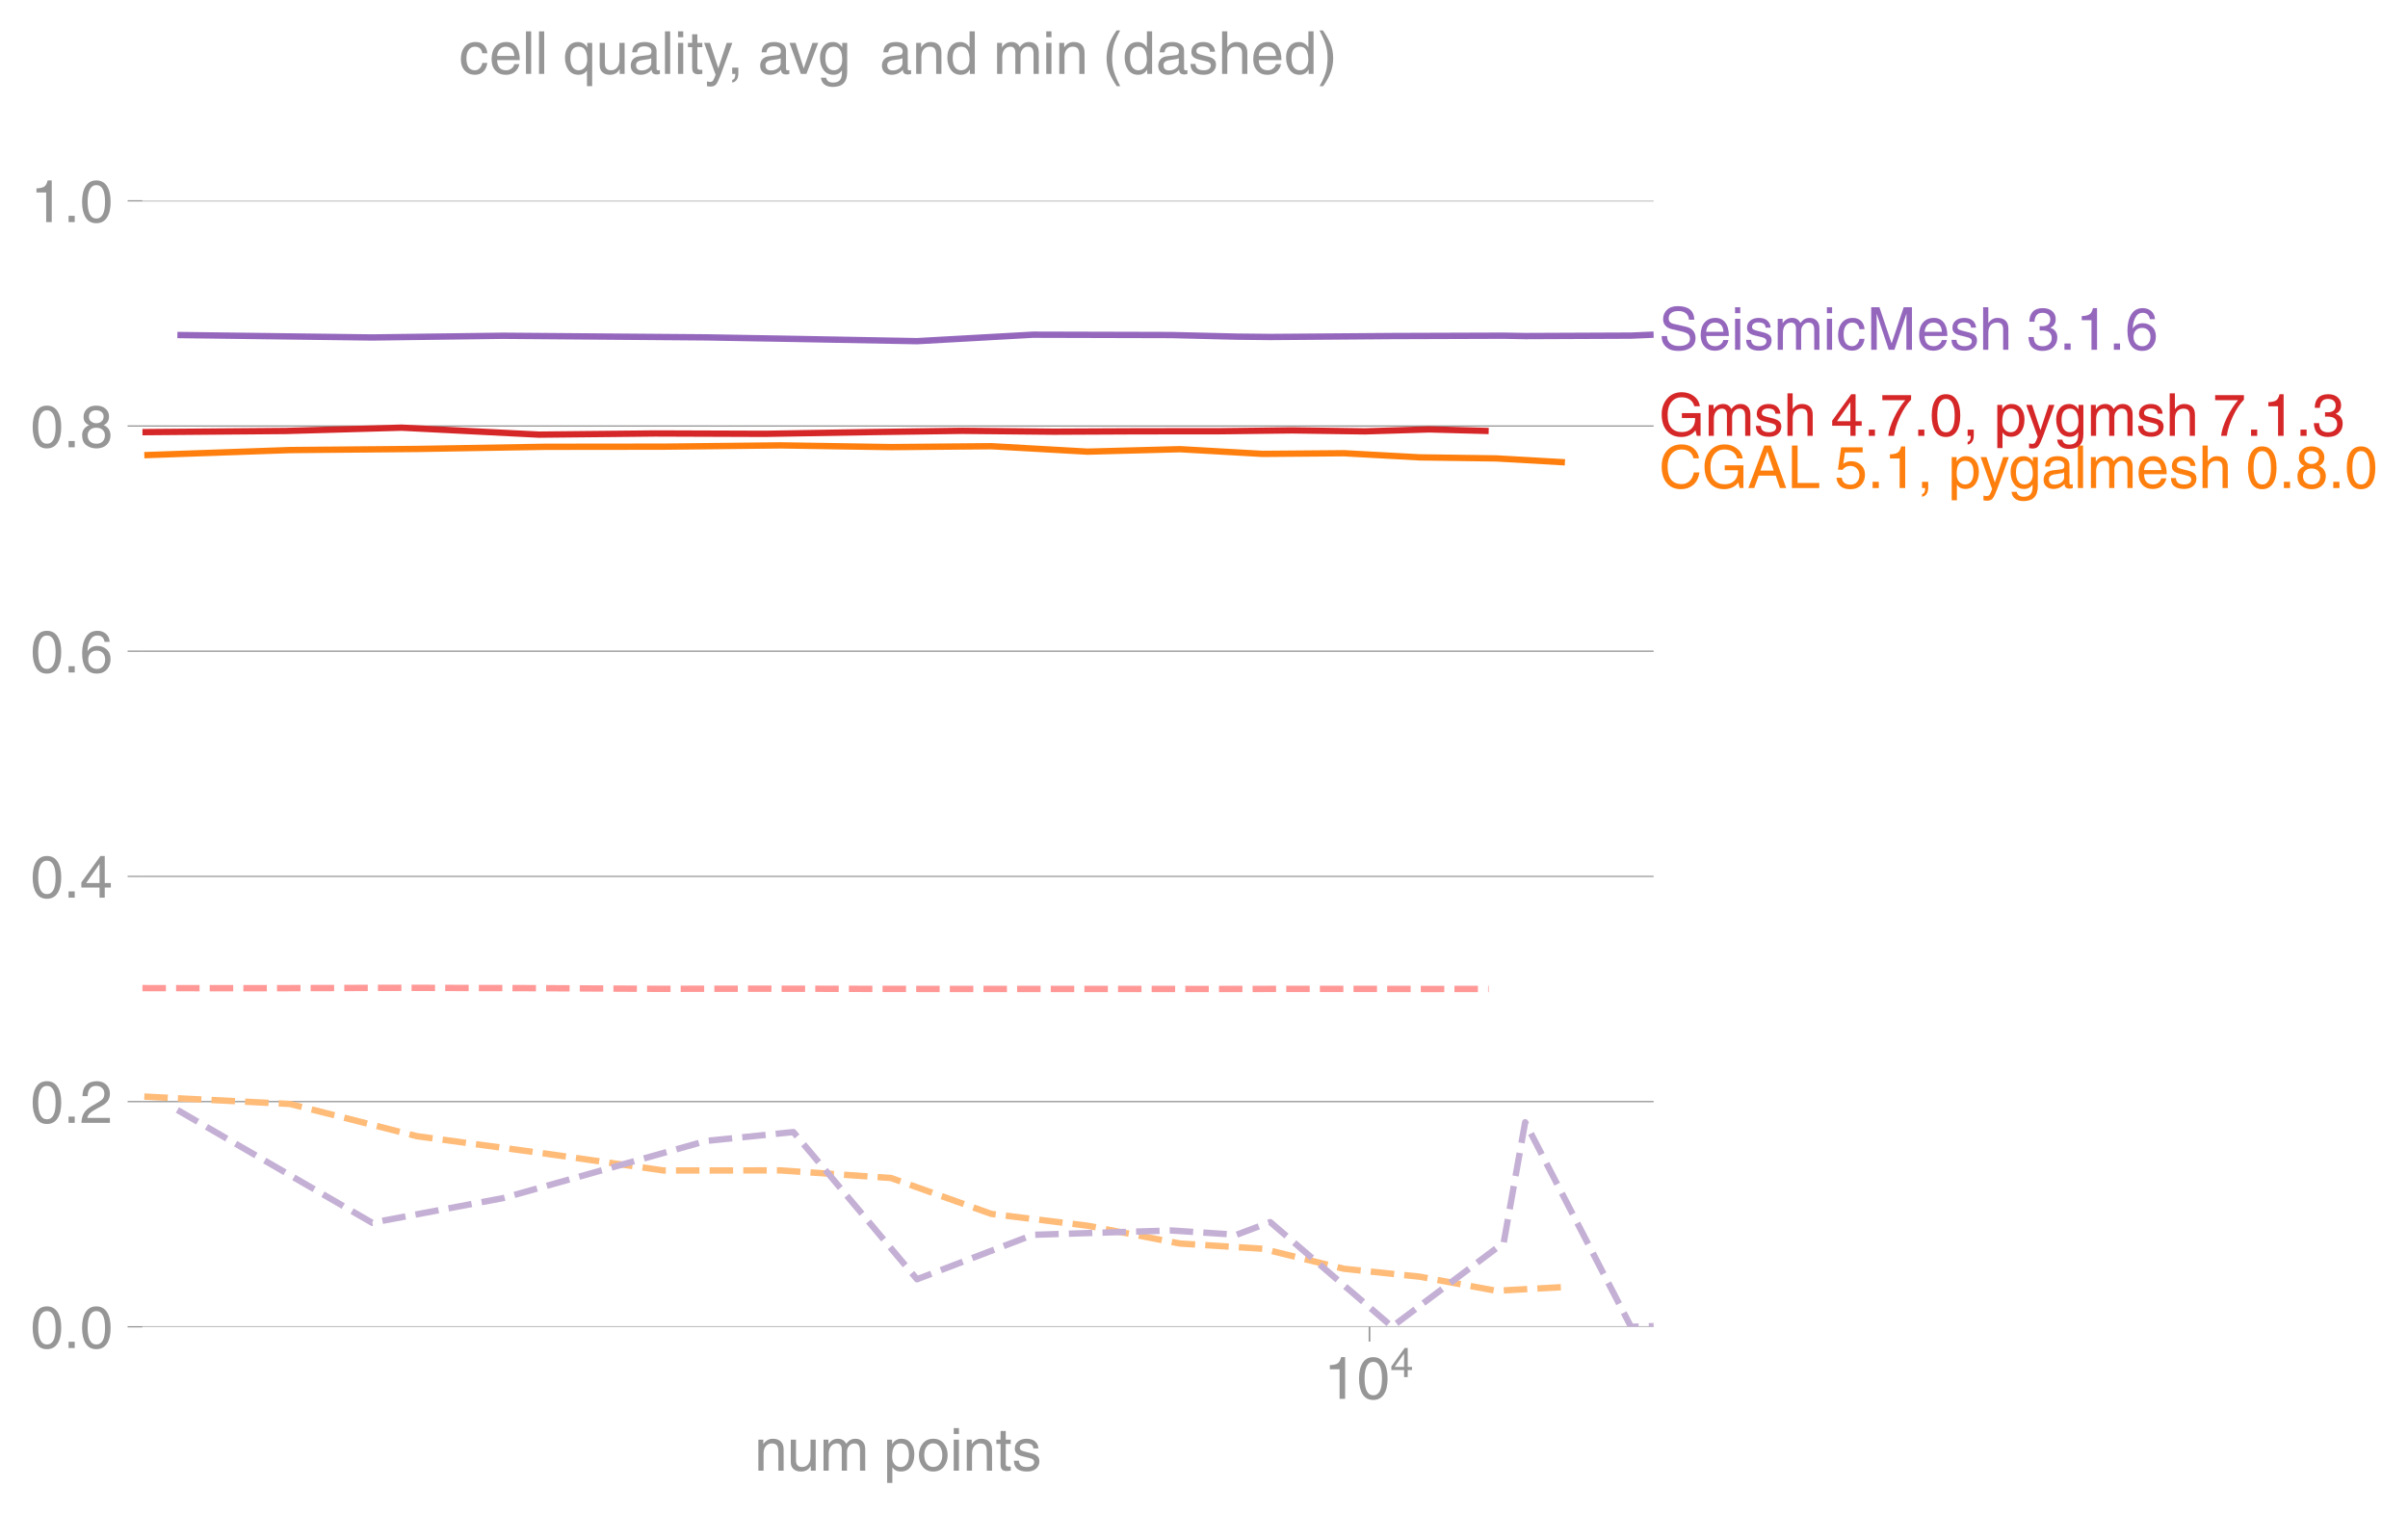
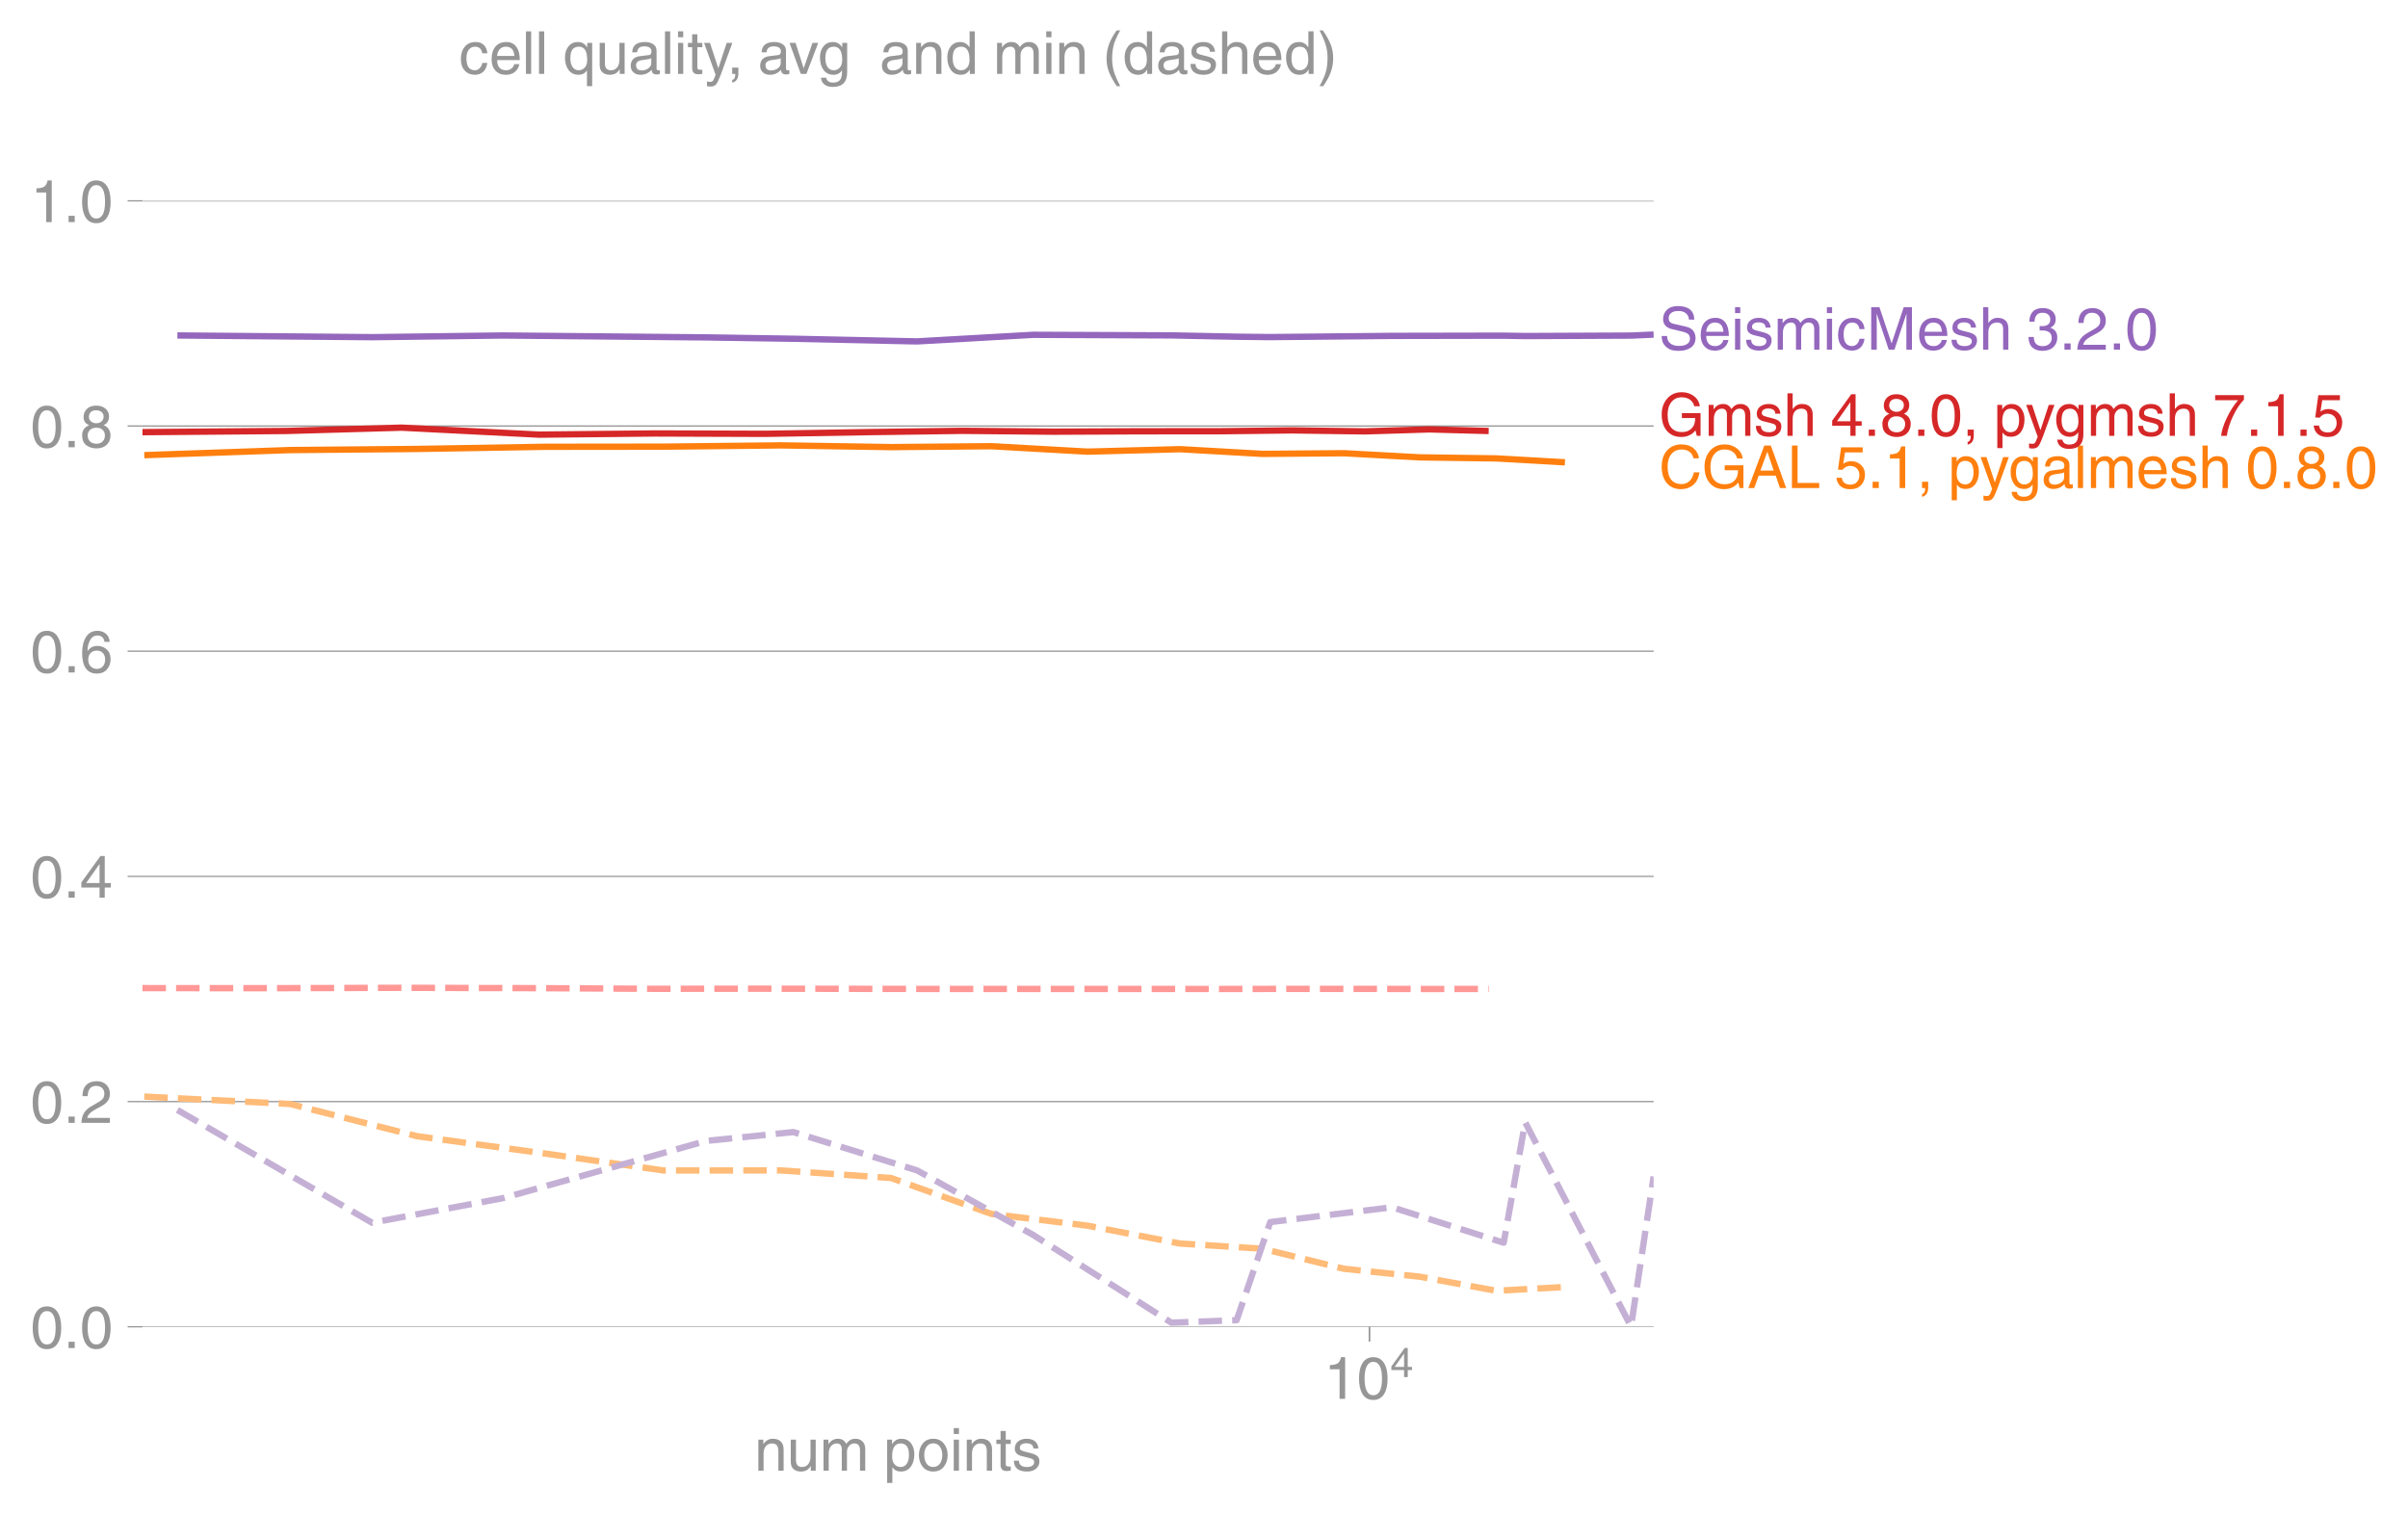
<svg xmlns="http://www.w3.org/2000/svg" xmlns:xlink="http://www.w3.org/1999/xlink" height="476.892" viewBox="0 0 569.052 357.669" width="758.736">
  <defs>
    <style>*{stroke-linecap:butt;stroke-linejoin:round}</style>
  </defs>
  <g id="figure_1">
    <path d="M0 357.67h569.052V0H0z" fill="none" id="patch_1" />
    <g id="axes_1">
      <path d="M33.66 313.574h357.12V47.462H33.66z" fill="none" id="patch_2" />
      <g id="matplotlib.axis_1">
        <g id="xtick_1">
          <g id="line2d_1">
            <defs>
-               <path d="M0 0v3.5" id="mf414314230" stroke="#969696" stroke-width=".4" />
-             </defs>
-             <use x="323.634" xlink:href="#mf414314230" y="313.574" fill="#969696" stroke="#969696" stroke-width=".4" />
+               <path d="M0 0v3.5" id="m722b92412a" stroke="#969696" stroke-width=".4" />
+             </defs>
+             <use x="323.634" xlink:href="#m722b92412a" y="313.574" fill="#969696" stroke="#969696" stroke-width=".4" />
          </g>
          <g transform="matrix(.14 0 0 -.14 312.854 330.623)" fill="#969696" id="text_1">
            <defs>
              <path d="M35.89 0h-9.374v49.906H10.109v6.985q8.594.28 12.782 2.75Q27.094 62.109 29 70.313h6.89z" id="HelveticaWorld-Regular-49" />
              <path d="M42.484 34.188q0 14.109-3.734 21.156-3.734 7.062-10.969 7.062-7.078 0-10.89-7.062-3.797-7.047-3.797-21.157 0-13.671 3.75-20.937Q20.609 6 27.78 6q7.235 0 10.969 7 3.734 7.016 3.734 21.188zm9.422 0q0-17.297-6.25-26.704-6.25-9.39-17.875-9.39-12.062 0-18.062 9.734-6 9.75-6 26.36 0 17.03 6.14 26.578 6.157 9.547 17.922 9.547 11.625 0 17.875-9.5t6.25-26.626z" id="HelveticaWorld-Regular-48" />
              <path d="M10.594 24.703h22.61v31.89h-.188zM42 17.093V0h-8.797v17.094H2.484v8.593L34.72 70.314H42v-45.61h10.297v-7.61z" id="HelveticaWorld-Regular-52" />
            </defs>
            <use transform="translate(0 .173)" xlink:href="#HelveticaWorld-Regular-49" />
            <use transform="translate(55.615 .173)" xlink:href="#HelveticaWorld-Regular-48" />
            <use transform="matrix(.7 0 0 .7 112.146 36.781)" xlink:href="#HelveticaWorld-Regular-52" />
          </g>
        </g>
        <g transform="matrix(.14 0 0 -.14 178.293 347.57)" fill="#969696" id="text_2">
          <defs>
            <path d="M49.219 0h-8.844v32.172q0 7.422-2.594 10.578-2.578 3.156-8.578 3.156-5.906 0-9.875-4.5-3.953-4.484-3.953-12.89V0H6.594v52.297h8.297v-7.375h.203q6.203 8.89 15.812 8.89 8.89 0 13.594-4.718 4.719-4.703 4.719-13.5z" id="HelveticaWorld-Regular-110" />
            <path d="M6.11 52.297h8.78V17.578q0-5.765 2.61-8.625Q20.125 6.11 25 6.11q6.781 0 10.594 4.797 3.812 4.813 3.812 12.578v28.813h8.782V0H39.89v7.625l-.188.188q-4.984-9.329-16.61-9.329-7.515 0-12.25 4.094Q6.11 6.688 6.11 14.703z" id="HelveticaWorld-Regular-117" />
            <path d="M6.594 52.297h8.297v-7.375h.203q5.906 8.89 15.812 8.89 9.813 0 13.922-8.5 3.75 4.594 7.266 6.547 3.515 1.953 8.703 1.953 6.781 0 11.484-4.453Q77 44.922 77 36.187V0h-8.781v33.797q0 6.094-2.297 9.094-2.297 3.015-7.422 3.015-5.172 0-8.75-4.203-3.563-4.203-3.563-9.812V0h-8.78v36.188q0 4.53-2.11 7.124-2.094 2.594-6.094 2.594-6.297 0-10.062-4.687-3.766-4.688-3.766-12.703V0H6.594z" id="HelveticaWorld-Regular-109" />
            <path d="M14.984 23.688q0-8.407 4.094-13 4.11-4.579 10.219-4.579 6.687 0 10.39 5.438 3.72 5.453 3.72 14.765 0 10.22-3.563 14.907-3.563 4.687-10.735 4.687-6.984 0-10.562-5.5-3.563-5.5-3.563-16.718zm-8.39 28.609h8.297v-7.375h.203q5.61 8.89 15.625 8.89 10.11 0 15.937-7.359 5.828-7.344 5.828-18.766 0-12.796-5.953-21Q40.578-1.515 29.5-1.515q-9.094 0-13.922 7.032h-.203v-26.22H6.594z" id="HelveticaWorld-Regular-112" />
            <path d="M12.703 26.219q0-8.735 3.953-14.375 3.953-5.64 11.219-5.64 7.531 0 11.438 5.905 3.906 5.907 3.906 14.11 0 8.297-3.907 14.078-3.906 5.797-11.437 5.797-6.969 0-11.078-5.453-4.094-5.438-4.094-14.422zm-8.984 0q0 11.672 6.484 19.625 6.5 7.968 17.672 7.968 11.438 0 17.875-8.062 6.453-8.047 6.453-19.531 0-11.516-6.406-19.625-6.39-8.11-17.922-8.11-11.078 0-17.625 7.86-6.531 7.86-6.531 19.875z" id="HelveticaWorld-Regular-111" />
            <path d="M6.594 61.813v9.968h8.781v-9.969zM15.375 0H6.594v52.297h8.781z" id="HelveticaWorld-Regular-105" />
            <path d="M17.188 45.016V10.984q0-2 1.093-3.046 1.11-1.047 3.938-1.047h3.375V0Q20.797-.688 19-.688q-5.516 0-8.063 2.641-2.53 2.64-2.53 8.547v34.516H1.311v7.28h7.094v14.595h8.781V52.297h8.407v-7.281z" id="HelveticaWorld-Regular-116" />
            <path d="M36.078 37.406q-.187 4.688-3.344 6.735-3.14 2.047-9.047 2.047-4.296 0-7.359-1.907-3.047-1.89-3.047-5.468 0-2.829 1.797-4.172 1.813-1.344 7.828-2.86l8.688-2.187q7.906-2 11.297-5.11 3.406-3.093 3.406-8.656 0-7.719-5.64-12.531-5.641-4.813-15.063-4.813-11 0-16.64 4.563-5.626 4.578-5.735 13.75h8.5q.203-5.422 3.594-8.063 3.39-2.625 10.171-2.625 5.516 0 8.766 2.188 3.25 2.203 3.25 6.11 0 2.78-2.11 4.437-2.093 1.672-8.296 3.078l-10.203 2.5q-6.203 1.562-9.157 4.656-2.953 3.094-2.953 8.031 0 7.72 5.516 12.203 5.531 4.5 14.406 4.5 9.485 0 14.531-4.624 5.047-4.61 5.344-11.782z" id="HelveticaWorld-Regular-115" />
          </defs>
          <use xlink:href="#HelveticaWorld-Regular-110" />
          <use x="55.176" xlink:href="#HelveticaWorld-Regular-117" />
          <use x="109.961" xlink:href="#HelveticaWorld-Regular-109" />
          <use x="192.969" xlink:href="#HelveticaWorld-Regular-32" />
          <use x="217.383" xlink:href="#HelveticaWorld-Regular-112" />
          <use x="273.877" xlink:href="#HelveticaWorld-Regular-111" />
          <use x="329.785" xlink:href="#HelveticaWorld-Regular-105" />
          <use x="351.807" xlink:href="#HelveticaWorld-Regular-110" />
          <use x="406.982" xlink:href="#HelveticaWorld-Regular-116" />
          <use x="434.668" xlink:href="#HelveticaWorld-Regular-115" />
        </g>
      </g>
      <g id="matplotlib.axis_2">
        <g id="ytick_1">
-           <path clip-path="url(#pb5a9c4498e)" d="M33.66 313.574h357.12" fill="none" stroke="#969696" stroke-linecap="square" stroke-width=".3" id="line2d_2" />
+           <path clip-path="url(#p48d4c6178d)" d="M33.66 313.574h357.12" fill="none" stroke="#969696" stroke-linecap="square" stroke-width=".3" id="line2d_2" />
          <g id="line2d_3">
            <defs>
-               <path d="M0 0h-3.5" id="m01cb11d483" stroke="#969696" stroke-width=".3" />
-             </defs>
-             <use x="33.66" xlink:href="#m01cb11d483" y="313.574" fill="#969696" stroke="#969696" stroke-width=".3" />
+               <path d="M0 0h-3.5" id="mdb137731eb" stroke="#969696" stroke-width=".3" />
+             </defs>
+             <use x="33.66" xlink:href="#mdb137731eb" y="313.574" fill="#969696" stroke="#969696" stroke-width=".3" />
          </g>
          <g transform="matrix(.14 0 0 -.14 7.2 318.598)" fill="#969696" id="text_3">
            <defs>
              <path d="M19.094 0H8.687v10.594h10.407z" id="HelveticaWorld-Regular-46" />
            </defs>
            <use xlink:href="#HelveticaWorld-Regular-48" />
            <use x="55.615" xlink:href="#HelveticaWorld-Regular-46" />
            <use x="83.398" xlink:href="#HelveticaWorld-Regular-48" />
          </g>
        </g>
        <g id="ytick_2">
-           <path clip-path="url(#pb5a9c4498e)" d="M33.66 260.351h357.12" fill="none" stroke="#969696" stroke-linecap="square" stroke-width=".3" id="line2d_4" />
-           <use x="33.66" xlink:href="#m01cb11d483" y="260.351" fill="#969696" stroke="#969696" stroke-width=".3" id="line2d_5" />
+           <path clip-path="url(#p48d4c6178d)" d="M33.66 260.351h357.12" fill="none" stroke="#969696" stroke-linecap="square" stroke-width=".3" id="line2d_4" />
+           <use x="33.66" xlink:href="#mdb137731eb" y="260.351" fill="#969696" stroke="#969696" stroke-width=".3" id="line2d_5" />
          <g transform="matrix(.14 0 0 -.14 7.2 265.376)" fill="#969696" id="text_4">
            <defs>
              <path d="M4.39 45.125q0 12.39 6.391 18.781 6.406 6.407 17.938 6.407 9.656 0 15.812-5.86 6.157-5.86 6.157-15.14 0-7.22-3.547-12.188-3.532-4.953-10.422-8.703l-12.11-6.64Q13.922 15.921 12.5 8.296h38.188V0H2.593q.39 9.906 4.297 16.5 3.906 6.594 12.203 11.375l12.593 7.328q5.032 2.89 7.329 5.984 2.297 3.094 2.297 8.516 0 5.375-3.766 9.031-3.75 3.672-10.156 3.672-7.078 0-10.594-4.672-3.516-4.656-3.61-12.609z" id="HelveticaWorld-Regular-50" />
            </defs>
            <use xlink:href="#HelveticaWorld-Regular-48" />
            <use x="55.615" xlink:href="#HelveticaWorld-Regular-46" />
            <use x="83.398" xlink:href="#HelveticaWorld-Regular-50" />
          </g>
        </g>
        <g id="ytick_3">
-           <path clip-path="url(#pb5a9c4498e)" d="M33.66 207.129h357.12" fill="none" stroke="#969696" stroke-linecap="square" stroke-width=".3" id="line2d_6" />
-           <use x="33.66" xlink:href="#m01cb11d483" y="207.129" fill="#969696" stroke="#969696" stroke-width=".3" id="line2d_7" />
+           <path clip-path="url(#p48d4c6178d)" d="M33.66 207.129h357.12" fill="none" stroke="#969696" stroke-linecap="square" stroke-width=".3" id="line2d_6" />
+           <use x="33.66" xlink:href="#mdb137731eb" y="207.129" fill="#969696" stroke="#969696" stroke-width=".3" id="line2d_7" />
          <g transform="matrix(.14 0 0 -.14 7.2 212.153)" fill="#969696" id="text_5">
            <use xlink:href="#HelveticaWorld-Regular-48" />
            <use x="55.615" xlink:href="#HelveticaWorld-Regular-46" />
            <use x="83.398" xlink:href="#HelveticaWorld-Regular-52" />
          </g>
        </g>
        <g id="ytick_4">
-           <path clip-path="url(#pb5a9c4498e)" d="M33.66 153.906h357.12" fill="none" stroke="#969696" stroke-linecap="square" stroke-width=".3" id="line2d_8" />
-           <use x="33.66" xlink:href="#m01cb11d483" y="153.906" fill="#969696" stroke="#969696" stroke-width=".3" id="line2d_9" />
+           <path clip-path="url(#p48d4c6178d)" d="M33.66 153.906h357.12" fill="none" stroke="#969696" stroke-linecap="square" stroke-width=".3" id="line2d_8" />
+           <use x="33.66" xlink:href="#mdb137731eb" y="153.906" fill="#969696" stroke="#969696" stroke-width=".3" id="line2d_9" />
          <g transform="matrix(.14 0 0 -.14 7.2 158.931)" fill="#969696" id="text_6">
            <defs>
              <path d="M14.11 21.578q0-6.875 4.093-11.234Q22.313 6 28.906 6q6.297 0 10.032 4.438 3.734 4.453 3.734 11.687 0 6.297-3.688 10.547-3.687 4.25-10.468 4.25-6.594 0-10.5-4.156-3.907-4.157-3.907-11.188zM41.702 51.61q-.984 5.375-3.984 8.078-3 2.72-8.125 2.72-8.11 0-12.36-7.923-4.25-7.906-4.343-18.109l.203-.188q5.61 8.641 16.687 8.641 8.844 0 15.438-5.86 6.593-5.859 6.593-16.452 0-10.5-6.25-17.47-6.25-6.952-16.843-6.952-12.219 0-18.563 8.687-6.344 8.703-6.344 25.938 0 16.593 6.485 27.093 6.5 10.5 19.484 10.5 8.407 0 14.219-5.015 5.813-5 6.297-13.688z" id="HelveticaWorld-Regular-54" />
            </defs>
            <use xlink:href="#HelveticaWorld-Regular-48" />
            <use x="55.615" xlink:href="#HelveticaWorld-Regular-46" />
            <use x="83.398" xlink:href="#HelveticaWorld-Regular-54" />
          </g>
        </g>
        <g id="ytick_5">
-           <path clip-path="url(#pb5a9c4498e)" d="M33.66 100.684h357.12" fill="none" stroke="#969696" stroke-linecap="square" stroke-width=".3" id="line2d_10" />
-           <use x="33.66" xlink:href="#m01cb11d483" y="100.684" fill="#969696" stroke="#969696" stroke-width=".3" id="line2d_11" />
+           <path clip-path="url(#p48d4c6178d)" d="M33.66 100.684h357.12" fill="none" stroke="#969696" stroke-linecap="square" stroke-width=".3" id="line2d_10" />
+           <use x="33.66" xlink:href="#mdb137731eb" y="100.684" fill="#969696" stroke="#969696" stroke-width=".3" id="line2d_11" />
          <g transform="matrix(.14 0 0 -.14 7.2 105.709)" fill="#969696" id="text_7">
            <defs>
              <path d="M27.594 40.578q5.422 0 8.953 3.094 3.547 3.11 3.547 8.234 0 4.594-3.407 7.547-3.39 2.953-9.687 2.953-5.61 0-8.672-3.11-3.047-3.093-3.047-7.874 0-5.125 3.813-7.984 3.812-2.86 8.5-2.86zm.093-7.562q-6.78 0-10.64-3.766-3.86-3.766-3.86-9.234 0-6.297 3.907-10.157Q21 6 28.219 6q6.406 0 10.234 3.86 3.828 3.859 3.828 10.265 0 5.469-3.828 9.172-3.828 3.719-10.766 3.719zM49.22 52.203q0-10.594-9.032-14.797 6.204-2.781 8.86-7.36 2.656-4.562 2.656-9.733 0-10.016-6.453-16.125-6.438-6.094-17.375-6.094-9.563 0-16.813 5.25-7.25 5.25-7.25 17.062 0 11.922 11.907 16.907-9.516 3.796-9.516 13.671 0 8.297 5.64 13.813 5.641 5.516 15.641 5.516 10.016 0 15.875-5.204 5.86-5.203 5.86-12.906z" id="HelveticaWorld-Regular-56" />
            </defs>
            <use xlink:href="#HelveticaWorld-Regular-48" />
            <use x="55.615" xlink:href="#HelveticaWorld-Regular-46" />
            <use x="83.398" xlink:href="#HelveticaWorld-Regular-56" />
          </g>
        </g>
        <g id="ytick_6">
-           <path clip-path="url(#pb5a9c4498e)" d="M33.66 47.462h357.12" fill="none" stroke="#969696" stroke-linecap="square" stroke-width=".3" id="line2d_12" />
-           <use x="33.66" xlink:href="#m01cb11d483" y="47.462" fill="#969696" stroke="#969696" stroke-width=".3" id="line2d_13" />
+           <path clip-path="url(#p48d4c6178d)" d="M33.66 47.462h357.12" fill="none" stroke="#969696" stroke-linecap="square" stroke-width=".3" id="line2d_12" />
+           <use x="33.66" xlink:href="#mdb137731eb" y="47.462" fill="#969696" stroke="#969696" stroke-width=".3" id="line2d_13" />
          <g transform="matrix(.14 0 0 -.14 7.2 52.486)" fill="#969696" id="text_8">
            <use xlink:href="#HelveticaWorld-Regular-49" />
            <use x="55.615" xlink:href="#HelveticaWorld-Regular-46" />
            <use x="83.398" xlink:href="#HelveticaWorld-Regular-48" />
          </g>
        </g>
      </g>
-       <path clip-path="url(#pb5a9c4498e)" d="M34.102 107.573l34.432-1.205 30.028-.263 30.345-.512 27.923-.031 27.705-.302 26.023.408 23.715-.21 22.701 1.283 21.862-.58 19.507 1.11 19.242-.155 17.91.977 18.14.248 16.186.925" fill="none" stroke="#ff7f0e" stroke-linecap="square" stroke-width="1.5" id="line2d_14" />
-       <path clip-path="url(#pb5a9c4498e)" d="M34.102 259.162l34.432 1.748 30.028 7.624 30.345 4.109 27.923 3.988 27.705-.015 26.023 1.79 23.715 8.49 22.701 2.78 21.862 4.219 19.507 1.227 19.242 4.74 17.91 1.87 18.14 3.337 16.186-.901" fill="none" stroke="#ffbb78" stroke-dasharray="5.55,2.4" stroke-width="1.5" id="line2d_15" />
-       <path clip-path="url(#pb5a9c4498e)" d="M33.66 102.135l33.835-.279 27.396-.784 32.491 1.65 27.548-.278 25.81.09 24.404-.406 22.302-.309 21.606.207 19.912-.093 19.332-.016 16.96-.203 17.29.236 15.218-.471 14.041.38" fill="none" stroke="#d62728" stroke-linecap="square" stroke-width="1.5" id="line2d_16" />
-       <path clip-path="url(#pb5a9c4498e)" d="M33.66 233.538l33.835.004 27.396-.081 32.491.085 27.548.152 25.81-.028 24.404.039 22.302.024h41.518l19.332.004 16.96-.025 17.29.002 15.218.026 14.041-.016" fill="none" stroke="#ff9896" stroke-dasharray="5.55,2.4" stroke-width="1.5" id="line2d_17" />
-       <path clip-path="url(#pb5a9c4498e)" d="M41.925 79.177l46 .579 30.914-.402 48.031.379 20.62.358 29.217.54 27.408-1.529 32.715.083 15.406.375 7.946.083 28.791-.22 26.378-.086 5.07.091 25.016-.106 5.343-.232" fill="none" stroke="#9467bd" stroke-linecap="square" stroke-width="1.5" id="line2d_18" />
-       <path clip-path="url(#pb5a9c4498e)" d="M41.925 262.33l46 26.653 30.914-5.809 48.031-13.524 20.62-2.097 29.217 34.788 27.408-10.504 32.715-1.026 15.406 1.01 7.946-2.989 28.791 24.72 26.378-19.852 5.07-28.468 25.016 48.342 5.343-.162" fill="none" stroke="#c5b0d5" stroke-dasharray="5.55,2.4" stroke-width="1.5" id="line2d_19" />
-       <g transform="matrix(.14 0 0 -.14 392.07 115.347)" fill="#ff7f0e" id="text_9">
+       <path clip-path="url(#p48d4c6178d)" d="M34.102 107.573l34.432-1.205 30.028-.263 30.345-.512 27.923-.031 27.705-.302 26.023.408 23.715-.21 22.701 1.283 21.862-.58 19.507 1.11 19.242-.155 17.91.977 18.14.248 16.186.925" fill="none" stroke="#ff7f0e" stroke-linecap="square" stroke-width="1.5" id="line2d_14" />
+       <path clip-path="url(#p48d4c6178d)" d="M34.102 259.162l34.432 1.748 30.028 7.624 30.345 4.109 27.923 3.988 27.705-.015 26.023 1.79 23.715 8.49 22.701 2.78 21.862 4.219 19.507 1.227 19.242 4.74 17.91 1.87 18.14 3.337 16.186-.901" fill="none" stroke="#ffbb78" stroke-dasharray="5.55,2.4" stroke-width="1.5" id="line2d_15" />
+       <path clip-path="url(#p48d4c6178d)" d="M33.66 102.135l33.835-.279 27.396-.784 32.491 1.65 27.548-.278 25.81.09 24.404-.406 22.302-.309 21.606.207 19.912-.093 19.332-.016 16.96-.203 17.29.236 15.218-.471 14.041.38" fill="none" stroke="#d62728" stroke-linecap="square" stroke-width="1.5" id="line2d_16" />
+       <path clip-path="url(#p48d4c6178d)" d="M33.66 233.538l33.835.004 27.396-.081 32.491.085 27.548.152 25.81-.028 24.404.039 22.302.024h41.518l19.332.004 16.96-.025 17.29.002 15.218.026 14.041-.016" fill="none" stroke="#ff9896" stroke-dasharray="5.55,2.4" stroke-width="1.5" id="line2d_17" />
+       <path clip-path="url(#p48d4c6178d)" d="M41.925 79.282l46 .406 30.914-.398 48.031.449 20.62.32 29.217.627 27.408-1.555 32.715.135 15.406.315 7.946.086 28.791-.282 26.378-.049 5.07.087 25.016-.11 5.343-.237" fill="none" stroke="#9467bd" stroke-linecap="square" stroke-width="1.5" id="line2d_18" />
+       <path clip-path="url(#p48d4c6178d)" d="M41.925 262.33l46 26.653 30.914-5.809 48.031-13.524 20.62-2.097 29.217 9.052 27.408 15.232 32.715 20.766 15.406-.588 7.946-23.183 28.791-3.503 26.378 8.37 5.07-28.467 25.016 48.283 5.343-35.462" fill="none" stroke="#c5b0d5" stroke-dasharray="5.55,2.4" stroke-width="1.5" id="line2d_19" />
+       <g transform="matrix(.14 0 0 -.14 392.07 115.346)" fill="#ff7f0e" id="text_9">
        <defs>
          <path d="M58.016 50.203q-1.625 7.313-6.782 11.094-5.14 3.797-13.343 3.797-10.594 0-17.047-7.703-6.438-7.688-6.438-20.766 0-15.14 6.094-22.547 6.11-7.39 17.688-7.39 7.609 0 13.093 5.046 5.5 5.063 7.407 14.688h9.421Q66.22 12.594 57.625 5.344t-20.906-7.25q-14.703 0-23.516 10.11Q4.391 18.311 4.391 36.28q0 17.328 9.203 27.36 9.203 10.047 24.297 10.047 12.5 0 20.265-6.454 7.766-6.437 9.235-17.03z" id="HelveticaWorld-Regular-67" />
          <path d="M38.484 38.375h31.532V0h-6.297l-2.344 9.281Q56.781 3.421 50.578.75q-6.187-2.656-12.875-2.656-10.797 0-18.047 4.703-7.25 4.719-11.265 13.015-4 8.313-4 20.72 0 15.468 9.203 26.312 9.203 10.843 24.781 10.843 11.625 0 20.313-6.5Q67.39 60.688 68.796 50h-9.375q-1.703 7.078-7.219 11.078-5.516 4.016-14.312 4.016-10.594 0-17.047-7.985-6.438-7.984-6.438-21.125 0-15.28 6.39-22.437Q27.204 6.39 38.282 6.39q7.235 0 12.235 2.859 5 2.86 7.687 7.766 2.688 4.906 2.688 13.062H38.484z" id="HelveticaWorld-Regular-71" />
          <path d="M44 29.5L33.406 61.078h-.203L21.687 29.5zm-25.297-8.594L11.188 0h-9.97l27 71.781h10.985L65.187 0H54.594l-7.078 20.906z" id="HelveticaWorld-Regular-65" />
          <path d="M17.672 8.594h36.531V0H8.11v71.781h9.563z" id="HelveticaWorld-Regular-76" />
          <path d="M14.703 40.922q5.813 4.39 13.625 4.39 9.469 0 16.281-6.296 6.813-6.297 6.813-16.22 0-10.78-6.578-17.796-6.563-7-18.422-7-10.313 0-16.266 5.047Q4.203 8.109 3.22 17.39h9.094q.671-5.672 4.437-8.672 3.766-3 10.453-3 6.485 0 10.64 4.484Q42 14.703 42 21.688q0 7.125-4.36 11.421-4.343 4.297-11.218 4.297-7.813 0-13.047-6.687l-7.563.39 5.266 37.594h36.438v-8.5H17.672z" id="HelveticaWorld-Regular-53" />
          <path d="M8.688 10.594h10.406V.78q0-7.422-3.078-11.172-3.078-3.765-7.328-4.312v4.594Q14.015-9.422 14.015 0H8.687z" id="HelveticaWorld-Regular-44" />
          <path d="M39.016 52.297h9.562L29.891.984q-.5-1.375-.985-2.593-4.25-11.329-7.328-15.547-3.078-4.235-9.953-4.235-3.61 0-5.906.782v8.015q2.484-.89 5.468-.89 3.22 0 4.704 2.03 1.5 2.032 4.421 9.938L.875 52.297h9.922L24.812 9.719H25z" id="HelveticaWorld-Regular-121" />
          <path d="M12.984 26.313q0-9.61 3.813-14.907Q20.609 6.11 27.094 6.11q6.312 0 10.312 4.579 4 4.593 4 13 0 11.03-3.5 16.625-3.484 5.593-10.61 5.593-7.171 0-10.75-4.765-3.562-4.766-3.562-14.828zM49.812 2.983q0-12.609-6.062-18.797-6.047-6.203-18.266-6.203-8.78 0-13.984 4.047Q6.297-13.922 5.516-6.39h8.796q.672-3.812 3.532-6.062 2.86-2.25 8.281-2.25 7.375 0 11.125 3.969 3.766 3.953 3.766 12.828v3.719h-.188q-4.937-7.329-13.922-7.329-11.187 0-17.093 8.25-5.907 8.25-5.907 20.953 0 11.625 5.953 18.875 5.97 7.25 15.829 7.25 9.906 0 15.625-8.89h.187v7.375h8.313z" id="HelveticaWorld-Regular-103" />
          <path d="M38.375 26.703q-.969-1.015-3.828-1.656-2.86-.625-10.672-1.656-5.766-.688-8.469-2.844-2.703-2.14-2.703-5.656 0-4.297 2.281-6.688 2.297-2.39 7.329-2.39 6.296 0 11.171 3.578 4.891 3.593 4.891 8.718zM6.203 36.375q.297 8.844 5.734 13.14 5.454 4.297 15.844 4.297 8.297 0 13.907-3.765 5.624-3.75 5.624-10.844V9.078Q47.313 6 50.094 6q1.125 0 2.89.39V0Q50.594-.984 48-.984q-4.5 0-6.703 1.921-2.188 1.938-2.281 6.047-7.516-8.5-18.891-8.5-7.422 0-11.922 4.204Q3.72 6.89 3.72 13.624q0 6.89 3.906 11.125Q11.531 29 19 29.89l15.516 1.891q4.203.64 4.203 6.203 0 4.11-3.047 6.297-3.047 2.203-9.25 2.203-5.516 0-8.485-2.437-2.953-2.438-3.53-7.672z" id="HelveticaWorld-Regular-97" />
          <path d="M15.375 0H6.594v71.781h8.781z" id="HelveticaWorld-Regular-108" />
          <path d="M42.484 30.328q-.687 8.485-4.5 12.031-3.797 3.547-10.109 3.547-6.39 0-10.328-4.5-3.922-4.484-4.172-11.078zm8.391-13.922q-1.453-8.11-7.953-13.422-5.719-4.5-15.047-4.593-10.984.093-17.438 7.203Q4 12.704 4 24.704q0 13.78 6.64 21.437 6.641 7.672 18.47 7.672 10.593 0 16.546-7.922 5.953-7.907 5.953-22.594H13.375q0-8.203 3.813-12.703Q21 6.109 28.608 6.109q5.375 0 9.235 3.235 3.86 3.25 4.25 7.062z" id="HelveticaWorld-Regular-101" />
          <path d="M49.219 0h-8.844v34.188q0 6.296-2.438 9-2.437 2.718-7.953 2.718-6.797 0-10.703-4.406-3.906-4.39-3.906-12.984V0H6.594v71.781h8.781V45.312h.203q6 8.5 15.328 8.5 8.594 0 13.453-4.5 4.86-4.484 4.86-13.718z" id="HelveticaWorld-Regular-104" />
        </defs>
        <use xlink:href="#HelveticaWorld-Regular-67" />
        <use x="72.314" xlink:href="#HelveticaWorld-Regular-71" />
        <use x="149.414" xlink:href="#HelveticaWorld-Regular-65" />
        <use x="216.113" xlink:href="#HelveticaWorld-Regular-76" />
        <use x="271.729" xlink:href="#HelveticaWorld-Regular-32" />
        <use x="296.143" xlink:href="#HelveticaWorld-Regular-53" />
        <use x="351.758" xlink:href="#HelveticaWorld-Regular-46" />
        <use x="379.541" xlink:href="#HelveticaWorld-Regular-49" />
        <use x="435.156" xlink:href="#HelveticaWorld-Regular-44" />
        <use x="462.939" xlink:href="#HelveticaWorld-Regular-32" />
        <use x="487.354" xlink:href="#HelveticaWorld-Regular-112" />
        <use x="541.848" xlink:href="#HelveticaWorld-Regular-121" />
        <use x="589.457" xlink:href="#HelveticaWorld-Regular-103" />
        <use x="645.365" xlink:href="#HelveticaWorld-Regular-97" />
        <use x="700.297" xlink:href="#HelveticaWorld-Regular-108" />
        <use x="722.318" xlink:href="#HelveticaWorld-Regular-109" />
        <use x="805.326" xlink:href="#HelveticaWorld-Regular-101" />
        <use x="860.746" xlink:href="#HelveticaWorld-Regular-115" />
        <use x="910.746" xlink:href="#HelveticaWorld-Regular-104" />
        <use x="965.922" xlink:href="#HelveticaWorld-Regular-32" />
        <use x="990.336" xlink:href="#HelveticaWorld-Regular-48" />
        <use x="1045.951" xlink:href="#HelveticaWorld-Regular-46" />
        <use x="1073.734" xlink:href="#HelveticaWorld-Regular-56" />
        <use x="1129.35" xlink:href="#HelveticaWorld-Regular-46" />
        <use x="1157.133" xlink:href="#HelveticaWorld-Regular-48" />
      </g>
-       <g transform="matrix(.14 0 0 -.14 392.07 103.011)" fill="#d62728" id="text_10">
+       <g transform="matrix(.14 0 0 -.14 392.07 103.012)" fill="#d62728" id="text_10">
        <defs>
          <path d="M3.719 68.797h48.578v-7.719Q42.28 50.875 33.984 33.484 25.687 16.11 23.391 0h-9.672q1.469 13.281 9.719 30.531 8.25 17.266 18.953 29.672H3.719z" id="HelveticaWorld-Regular-55" />
-           <path d="M22.406 39.984q2.203-.187 4.594-.187 6.203 0 9.781 2.86 3.594 2.859 3.594 8.656 0 4.687-3.344 7.89-3.343 3.203-9.64 3.203-6.985 0-10.235-4.11-3.234-4.093-3.437-10.983h-8.64q0 10.984 5.765 16.984 5.765 6.016 16.937 6.016 9.922 0 15.828-5.11 5.907-5.094 5.907-13.39 0-10.704-9.032-14.5v-.204q11.72-4 11.72-16.406 0-9.906-6.595-16.265-6.593-6.344-18.703-6.344-9.906 0-16.312 5.203Q4.204 8.5 3.422 21.484H12.5q.203-8.109 4-11.797Q20.313 6 27.484 6q6.938 0 11.141 3.86 4.203 3.859 4.203 9.718 0 6.406-4.016 9.672-4 3.266-12.39 3.266-2 0-4.016-.094z" id="HelveticaWorld-Regular-51" />
        </defs>
        <use xlink:href="#HelveticaWorld-Regular-71" />
        <use x="77.1" xlink:href="#HelveticaWorld-Regular-109" />
        <use x="160.107" xlink:href="#HelveticaWorld-Regular-115" />
        <use x="210.107" xlink:href="#HelveticaWorld-Regular-104" />
        <use x="265.283" xlink:href="#HelveticaWorld-Regular-32" />
        <use x="289.697" xlink:href="#HelveticaWorld-Regular-52" />
        <use x="345.313" xlink:href="#HelveticaWorld-Regular-46" />
-         <use x="373.096" xlink:href="#HelveticaWorld-Regular-55" />
+         <use x="373.096" xlink:href="#HelveticaWorld-Regular-56" />
        <use x="428.711" xlink:href="#HelveticaWorld-Regular-46" />
        <use x="456.494" xlink:href="#HelveticaWorld-Regular-48" />
        <use x="512.109" xlink:href="#HelveticaWorld-Regular-44" />
        <use x="539.893" xlink:href="#HelveticaWorld-Regular-32" />
        <use x="564.307" xlink:href="#HelveticaWorld-Regular-112" />
        <use x="618.801" xlink:href="#HelveticaWorld-Regular-121" />
        <use x="666.41" xlink:href="#HelveticaWorld-Regular-103" />
        <use x="722.318" xlink:href="#HelveticaWorld-Regular-109" />
        <use x="805.326" xlink:href="#HelveticaWorld-Regular-115" />
        <use x="855.326" xlink:href="#HelveticaWorld-Regular-104" />
        <use x="910.502" xlink:href="#HelveticaWorld-Regular-32" />
        <use x="934.916" xlink:href="#HelveticaWorld-Regular-55" />
        <use x="990.531" xlink:href="#HelveticaWorld-Regular-46" />
        <use x="1018.314" xlink:href="#HelveticaWorld-Regular-49" />
        <use x="1073.93" xlink:href="#HelveticaWorld-Regular-46" />
-         <use x="1101.713" xlink:href="#HelveticaWorld-Regular-51" />
-       </g>
-       <g transform="matrix(.14 0 0 -.14 392.07 82.666)" fill="#9467bd" id="text_11">
+         <use x="1101.713" xlink:href="#HelveticaWorld-Regular-53" />
+       </g>
+       <g transform="matrix(.14 0 0 -.14 392.07 82.651)" fill="#9467bd" id="text_11">
        <defs>
          <path d="M50.39 50.781q-.296 6.844-5.109 10.719-4.797 3.875-12.656 3.875-7.922 0-12.172-3.25-4.234-3.234-4.234-9.344 0-3.265 1.843-5.61 1.86-2.343 6.641-3.468l20.516-4.687q8.297-1.813 12.297-6.875 4.015-5.047 4.015-12.313 0-10.64-7.812-16.187-7.813-5.547-20.313-5.547-9.531 0-15.031 2.437-5.484 2.453-9.734 7.766-4.25 5.328-4.25 14.89h9.093q0-8 5.313-12.406 5.328-4.39 14.5-4.39 8.89 0 13.844 3.156 4.953 3.156 4.953 8.953 0 5.281-2.953 7.89Q46.188 29 37.594 31l-15.469 3.625q-7.719 1.75-11.531 6.125Q6.78 45.125 6.78 51.516q0 9.672 6.516 15.922 6.531 6.25 18.203 6.25 13.172 0 20.328-5.5 7.156-5.485 7.688-17.407z" id="HelveticaWorld-Regular-83" />
          <path d="M39.594 34.719q-1.89 11.187-12.39 11.187-6.5 0-10.454-5.203-3.953-5.203-3.953-14.484 0-10.11 3.656-15.11 3.672-5 10.64-5 4.688 0 8.11 3.438 3.422 3.437 4.39 8.953h8.5q-1.312-9.703-6.859-14.86-5.547-5.156-14.328-5.156-10.297 0-16.89 7.047-6.594 7.063-6.594 19.172 0 13.281 6.594 21.188 6.593 7.922 18.5 7.922 8.687 0 13.843-5.204 5.157-5.203 5.735-13.89z" id="HelveticaWorld-Regular-99" />
          <path d="M67.484 0v42.39q0 .829.094 8.126t.094 9.78h-.281L47.312 0h-9.609L17.578 60.203h-.297q0-3.61.094-10.297.11-6.687.11-7.515V0H8.108v71.781h13.86L42.39 11.078h.28l20.313 60.703h13.922V0z" id="HelveticaWorld-Regular-77" />
+           <path d="M22.406 39.984q2.203-.187 4.594-.187 6.203 0 9.781 2.86 3.594 2.859 3.594 8.656 0 4.687-3.344 7.89-3.343 3.203-9.64 3.203-6.985 0-10.235-4.11-3.234-4.093-3.437-10.983h-8.64q0 10.984 5.765 16.984 5.765 6.016 16.937 6.016 9.922 0 15.828-5.11 5.907-5.094 5.907-13.39 0-10.704-9.032-14.5v-.204q11.72-4 11.72-16.406 0-9.906-6.595-16.265-6.593-6.344-18.703-6.344-9.906 0-16.312 5.203Q4.204 8.5 3.422 21.484H12.5q.203-8.109 4-11.797Q20.313 6 27.484 6q6.938 0 11.141 3.86 4.203 3.859 4.203 9.718 0 6.406-4.016 9.672-4 3.266-12.39 3.266-2 0-4.016-.094z" id="HelveticaWorld-Regular-51" />
        </defs>
        <use xlink:href="#HelveticaWorld-Regular-83" />
        <use x="66.211" xlink:href="#HelveticaWorld-Regular-101" />
        <use x="121.631" xlink:href="#HelveticaWorld-Regular-105" />
        <use x="143.652" xlink:href="#HelveticaWorld-Regular-115" />
        <use x="193.652" xlink:href="#HelveticaWorld-Regular-109" />
        <use x="276.66" xlink:href="#HelveticaWorld-Regular-105" />
        <use x="298.682" xlink:href="#HelveticaWorld-Regular-99" />
        <use x="349.951" xlink:href="#HelveticaWorld-Regular-77" />
        <use x="434.961" xlink:href="#HelveticaWorld-Regular-101" />
        <use x="490.381" xlink:href="#HelveticaWorld-Regular-115" />
        <use x="540.381" xlink:href="#HelveticaWorld-Regular-104" />
        <use x="595.557" xlink:href="#HelveticaWorld-Regular-32" />
        <use x="619.971" xlink:href="#HelveticaWorld-Regular-51" />
        <use x="675.586" xlink:href="#HelveticaWorld-Regular-46" />
-         <use x="703.369" xlink:href="#HelveticaWorld-Regular-49" />
+         <use x="703.369" xlink:href="#HelveticaWorld-Regular-50" />
        <use x="758.984" xlink:href="#HelveticaWorld-Regular-46" />
-         <use x="786.768" xlink:href="#HelveticaWorld-Regular-54" />
+         <use x="786.768" xlink:href="#HelveticaWorld-Regular-48" />
      </g>
      <g transform="matrix(.14 0 0 -.14 108.433 17.462)" fill="#969696" id="text_12">
        <defs>
          <path d="M41.5 23.688q0 11.125-3.5 16.671-3.484 5.547-10.61 5.547-6.874 0-10.593-4.5-3.703-4.484-3.703-15.093 0-9.422 3.75-14.813 3.765-5.39 10.36-5.39 5.812 0 10.046 4.39 4.25 4.39 4.25 13.188zm8.406-44.391H41.11V5.516h-.187Q35.89-1.516 27-1.516q-10.984 0-17 8.157-6 8.156-6 21.047 0 11.421 5.906 18.765 5.922 7.36 15.875 7.36 9.907 0 15.625-8.891h.203v7.375h8.297z" id="HelveticaWorld-Regular-113" />
          <path d="M39.406 52.297h9.625L29.11 0h-9.437L.594 52.297h10.203L24.422 9.719h.187z" id="HelveticaWorld-Regular-118" />
          <path d="M13.094 26.313q0-9.704 3.844-14.954 3.859-5.25 10.265-5.25 6.094 0 10.188 4.485 4.109 4.5 4.109 13.094 0 11.03-3.5 16.625-3.484 5.593-10.61 5.593-6.78 0-10.546-4.453-3.75-4.437-3.75-15.14zM50.39 0h-8.297v7.172h-.203q-4.97-8.688-15.078-8.688-10.891 0-16.86 8.297Q4 15.094 4 27.688q0 11.625 5.906 18.875 5.922 7.25 15.875 7.25 9.813 0 15.625-8.891l.203.594V71.78h8.782z" id="HelveticaWorld-Regular-100" />
          <path d="M29.781 73.297q-8.875-15.875-11.218-25.844-2.344-9.953-2.344-21.969 0-11.859 3.187-22.125Q22.61-6.89 29.891-20.703h-5.86Q15.72-8.593 11.25 2.187 6.781 12.985 6.781 26.125q0 12.36 4.047 23.563 4.063 11.203 12.86 23.609z" id="HelveticaWorld-Regular-40" />
          <path d="M3.516-20.703q8.796 15.922 11.14 25.86Q17 15.093 17 27.093q0 11.922-3.156 22.172T3.422 73.296h5.765q8.391-12.109 12.86-22.905 4.469-10.797 4.469-23.875 0-12.407-4.063-23.61-4.047-11.203-12.828-23.61z" id="HelveticaWorld-Regular-41" />
        </defs>
        <use xlink:href="#HelveticaWorld-Regular-99" />
        <use x="51.27" xlink:href="#HelveticaWorld-Regular-101" />
        <use x="106.689" xlink:href="#HelveticaWorld-Regular-108" />
        <use x="128.711" xlink:href="#HelveticaWorld-Regular-108" />
        <use x="150.732" xlink:href="#HelveticaWorld-Regular-32" />
        <use x="175.146" xlink:href="#HelveticaWorld-Regular-113" />
        <use x="231.641" xlink:href="#HelveticaWorld-Regular-117" />
        <use x="286.426" xlink:href="#HelveticaWorld-Regular-97" />
        <use x="341.357" xlink:href="#HelveticaWorld-Regular-108" />
        <use x="363.379" xlink:href="#HelveticaWorld-Regular-105" />
        <use x="385.4" xlink:href="#HelveticaWorld-Regular-116" />
        <use x="413.086" xlink:href="#HelveticaWorld-Regular-121" />
        <use x="452.695" xlink:href="#HelveticaWorld-Regular-44" />
        <use x="480.479" xlink:href="#HelveticaWorld-Regular-32" />
        <use x="504.893" xlink:href="#HelveticaWorld-Regular-97" />
        <use x="557.574" xlink:href="#HelveticaWorld-Regular-118" />
        <use x="605.684" xlink:href="#HelveticaWorld-Regular-103" />
        <use x="661.592" xlink:href="#HelveticaWorld-Regular-32" />
        <use x="686.006" xlink:href="#HelveticaWorld-Regular-32" />
        <use x="710.42" xlink:href="#HelveticaWorld-Regular-97" />
        <use x="765.352" xlink:href="#HelveticaWorld-Regular-110" />
        <use x="820.527" xlink:href="#HelveticaWorld-Regular-100" />
        <use x="877.51" xlink:href="#HelveticaWorld-Regular-32" />
        <use x="901.924" xlink:href="#HelveticaWorld-Regular-109" />
        <use x="984.932" xlink:href="#HelveticaWorld-Regular-105" />
        <use x="1006.953" xlink:href="#HelveticaWorld-Regular-110" />
        <use x="1062.129" xlink:href="#HelveticaWorld-Regular-32" />
        <use x="1086.543" xlink:href="#HelveticaWorld-Regular-40" />
        <use x="1119.844" xlink:href="#HelveticaWorld-Regular-100" />
        <use x="1176.826" xlink:href="#HelveticaWorld-Regular-97" />
        <use x="1231.758" xlink:href="#HelveticaWorld-Regular-115" />
        <use x="1281.758" xlink:href="#HelveticaWorld-Regular-104" />
        <use x="1336.934" xlink:href="#HelveticaWorld-Regular-101" />
        <use x="1392.354" xlink:href="#HelveticaWorld-Regular-100" />
        <use x="1449.336" xlink:href="#HelveticaWorld-Regular-41" />
      </g>
    </g>
  </g>
  <defs>
-     <clipPath id="pb5a9c4498e">
+     <clipPath id="p48d4c6178d">
      <path d="M33.66 47.462h357.12v266.112H33.66z" />
    </clipPath>
  </defs>
</svg>
